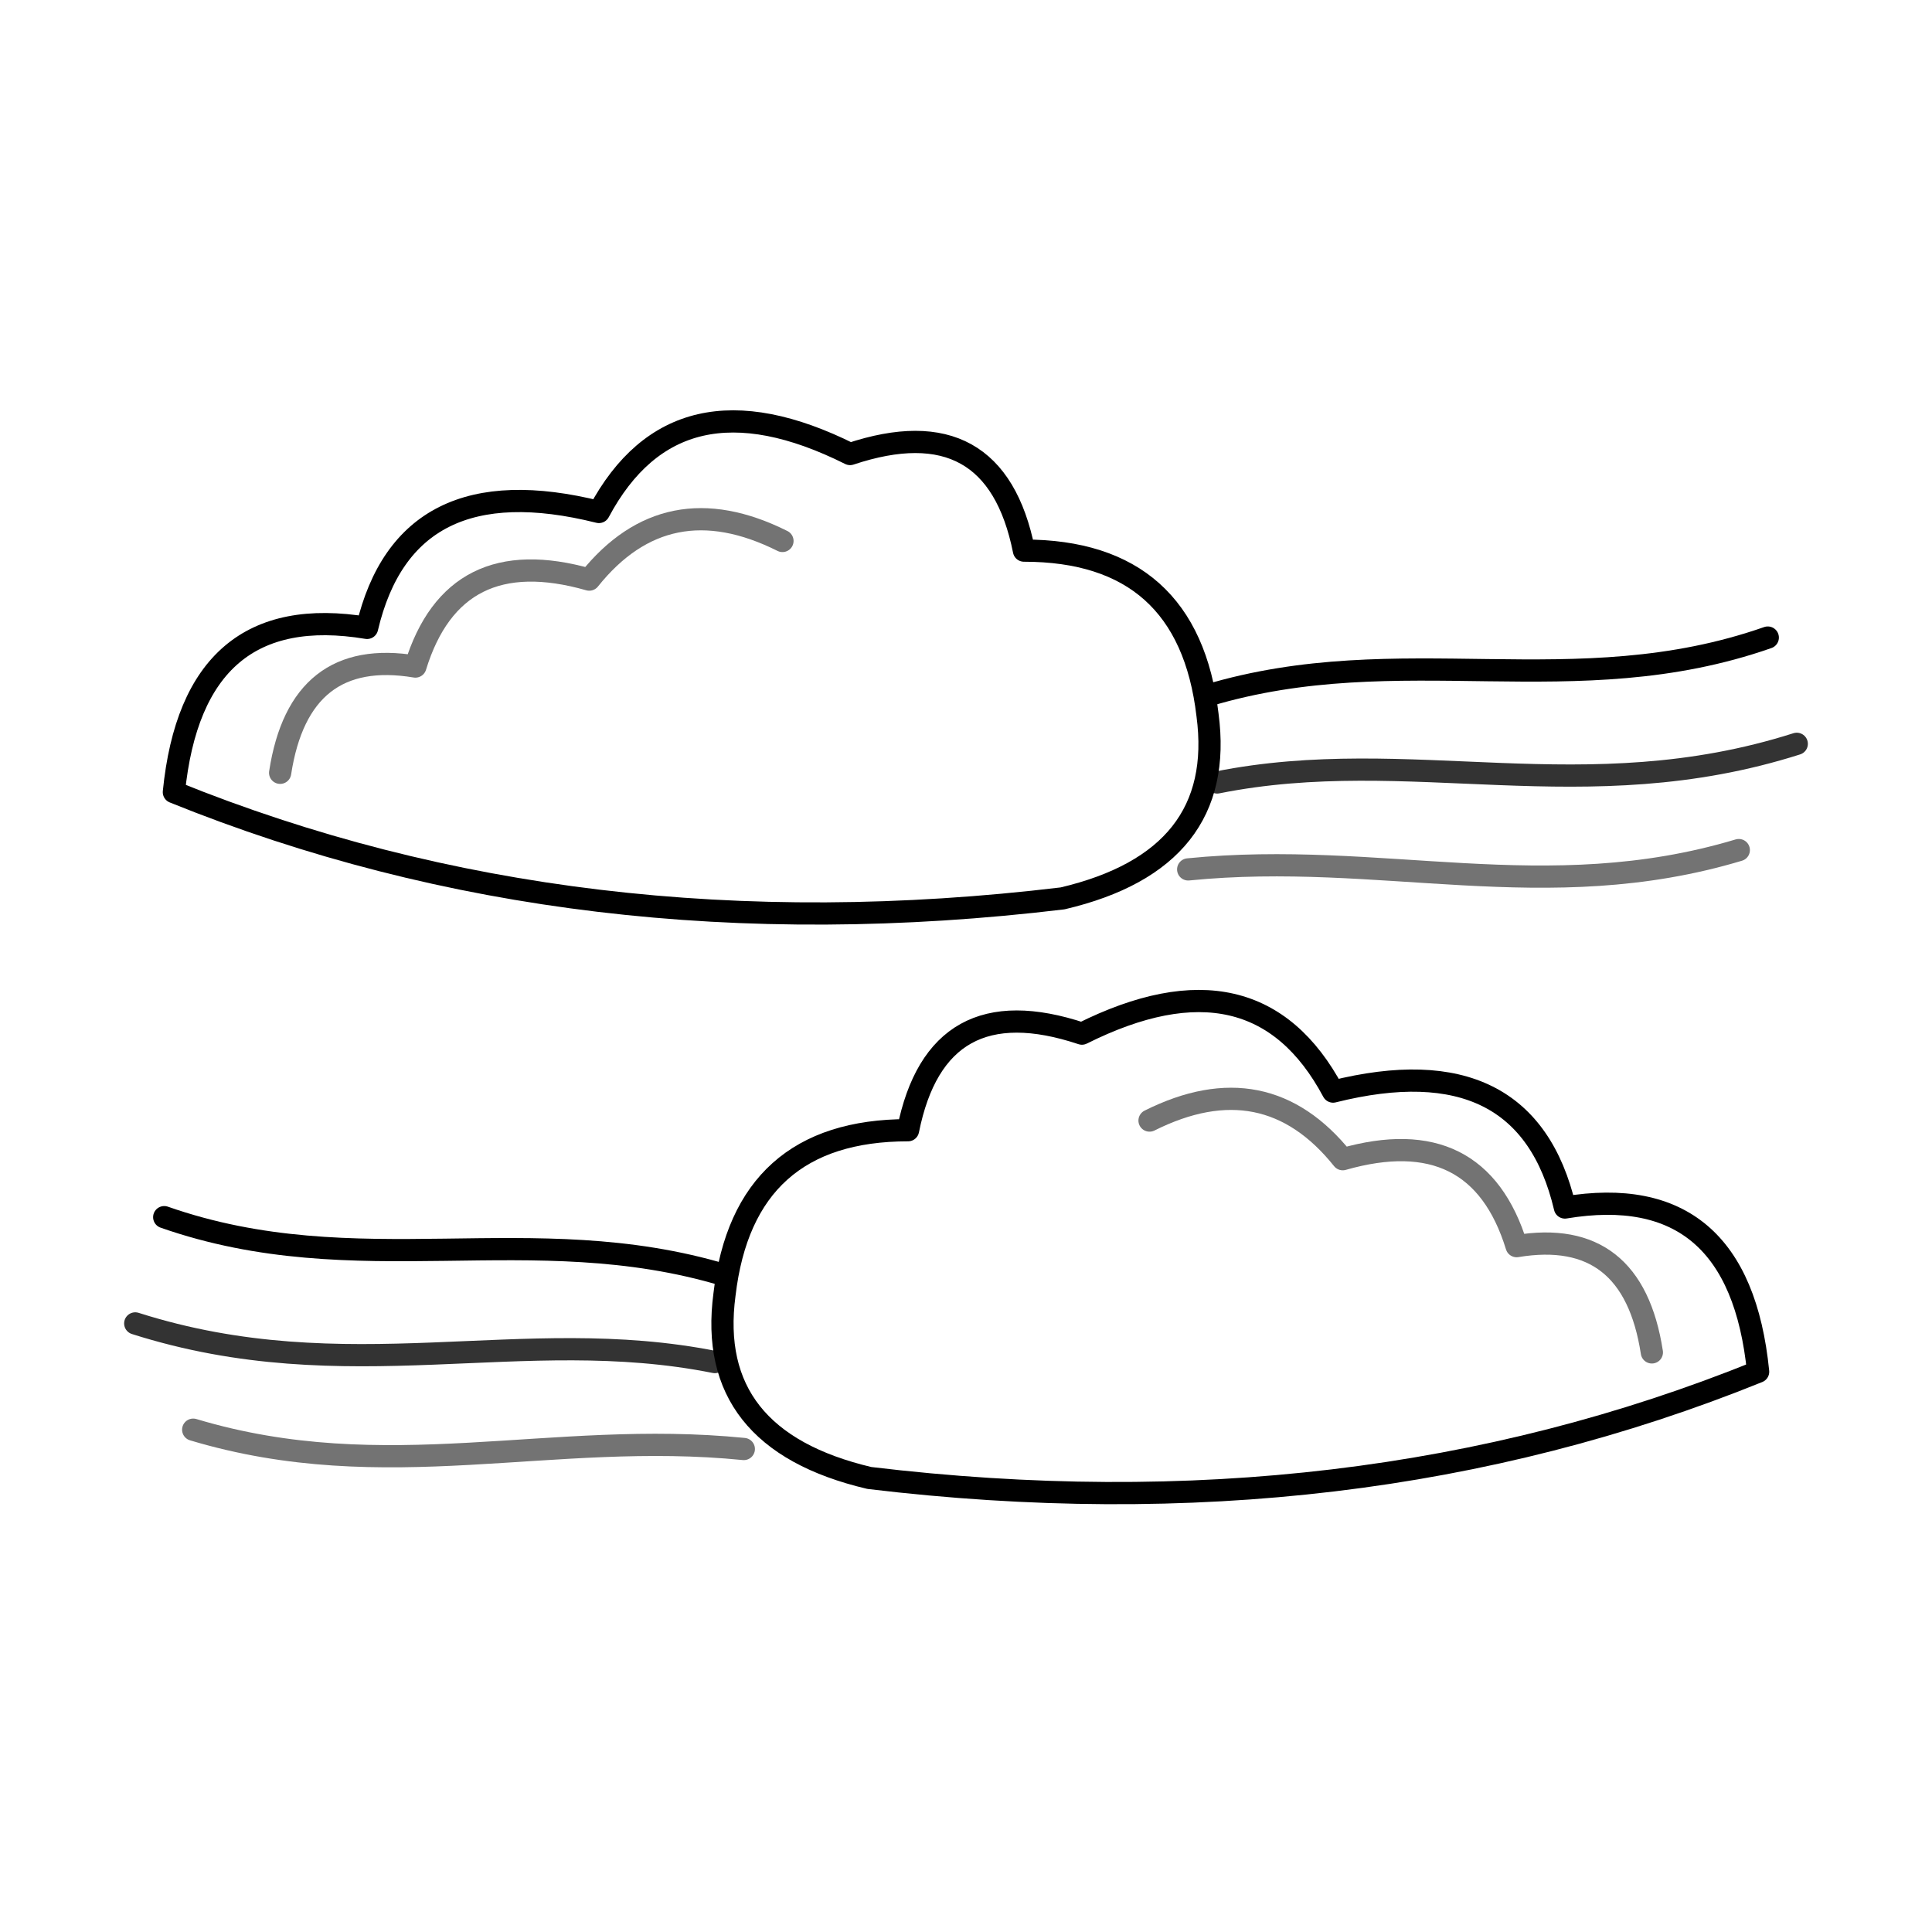
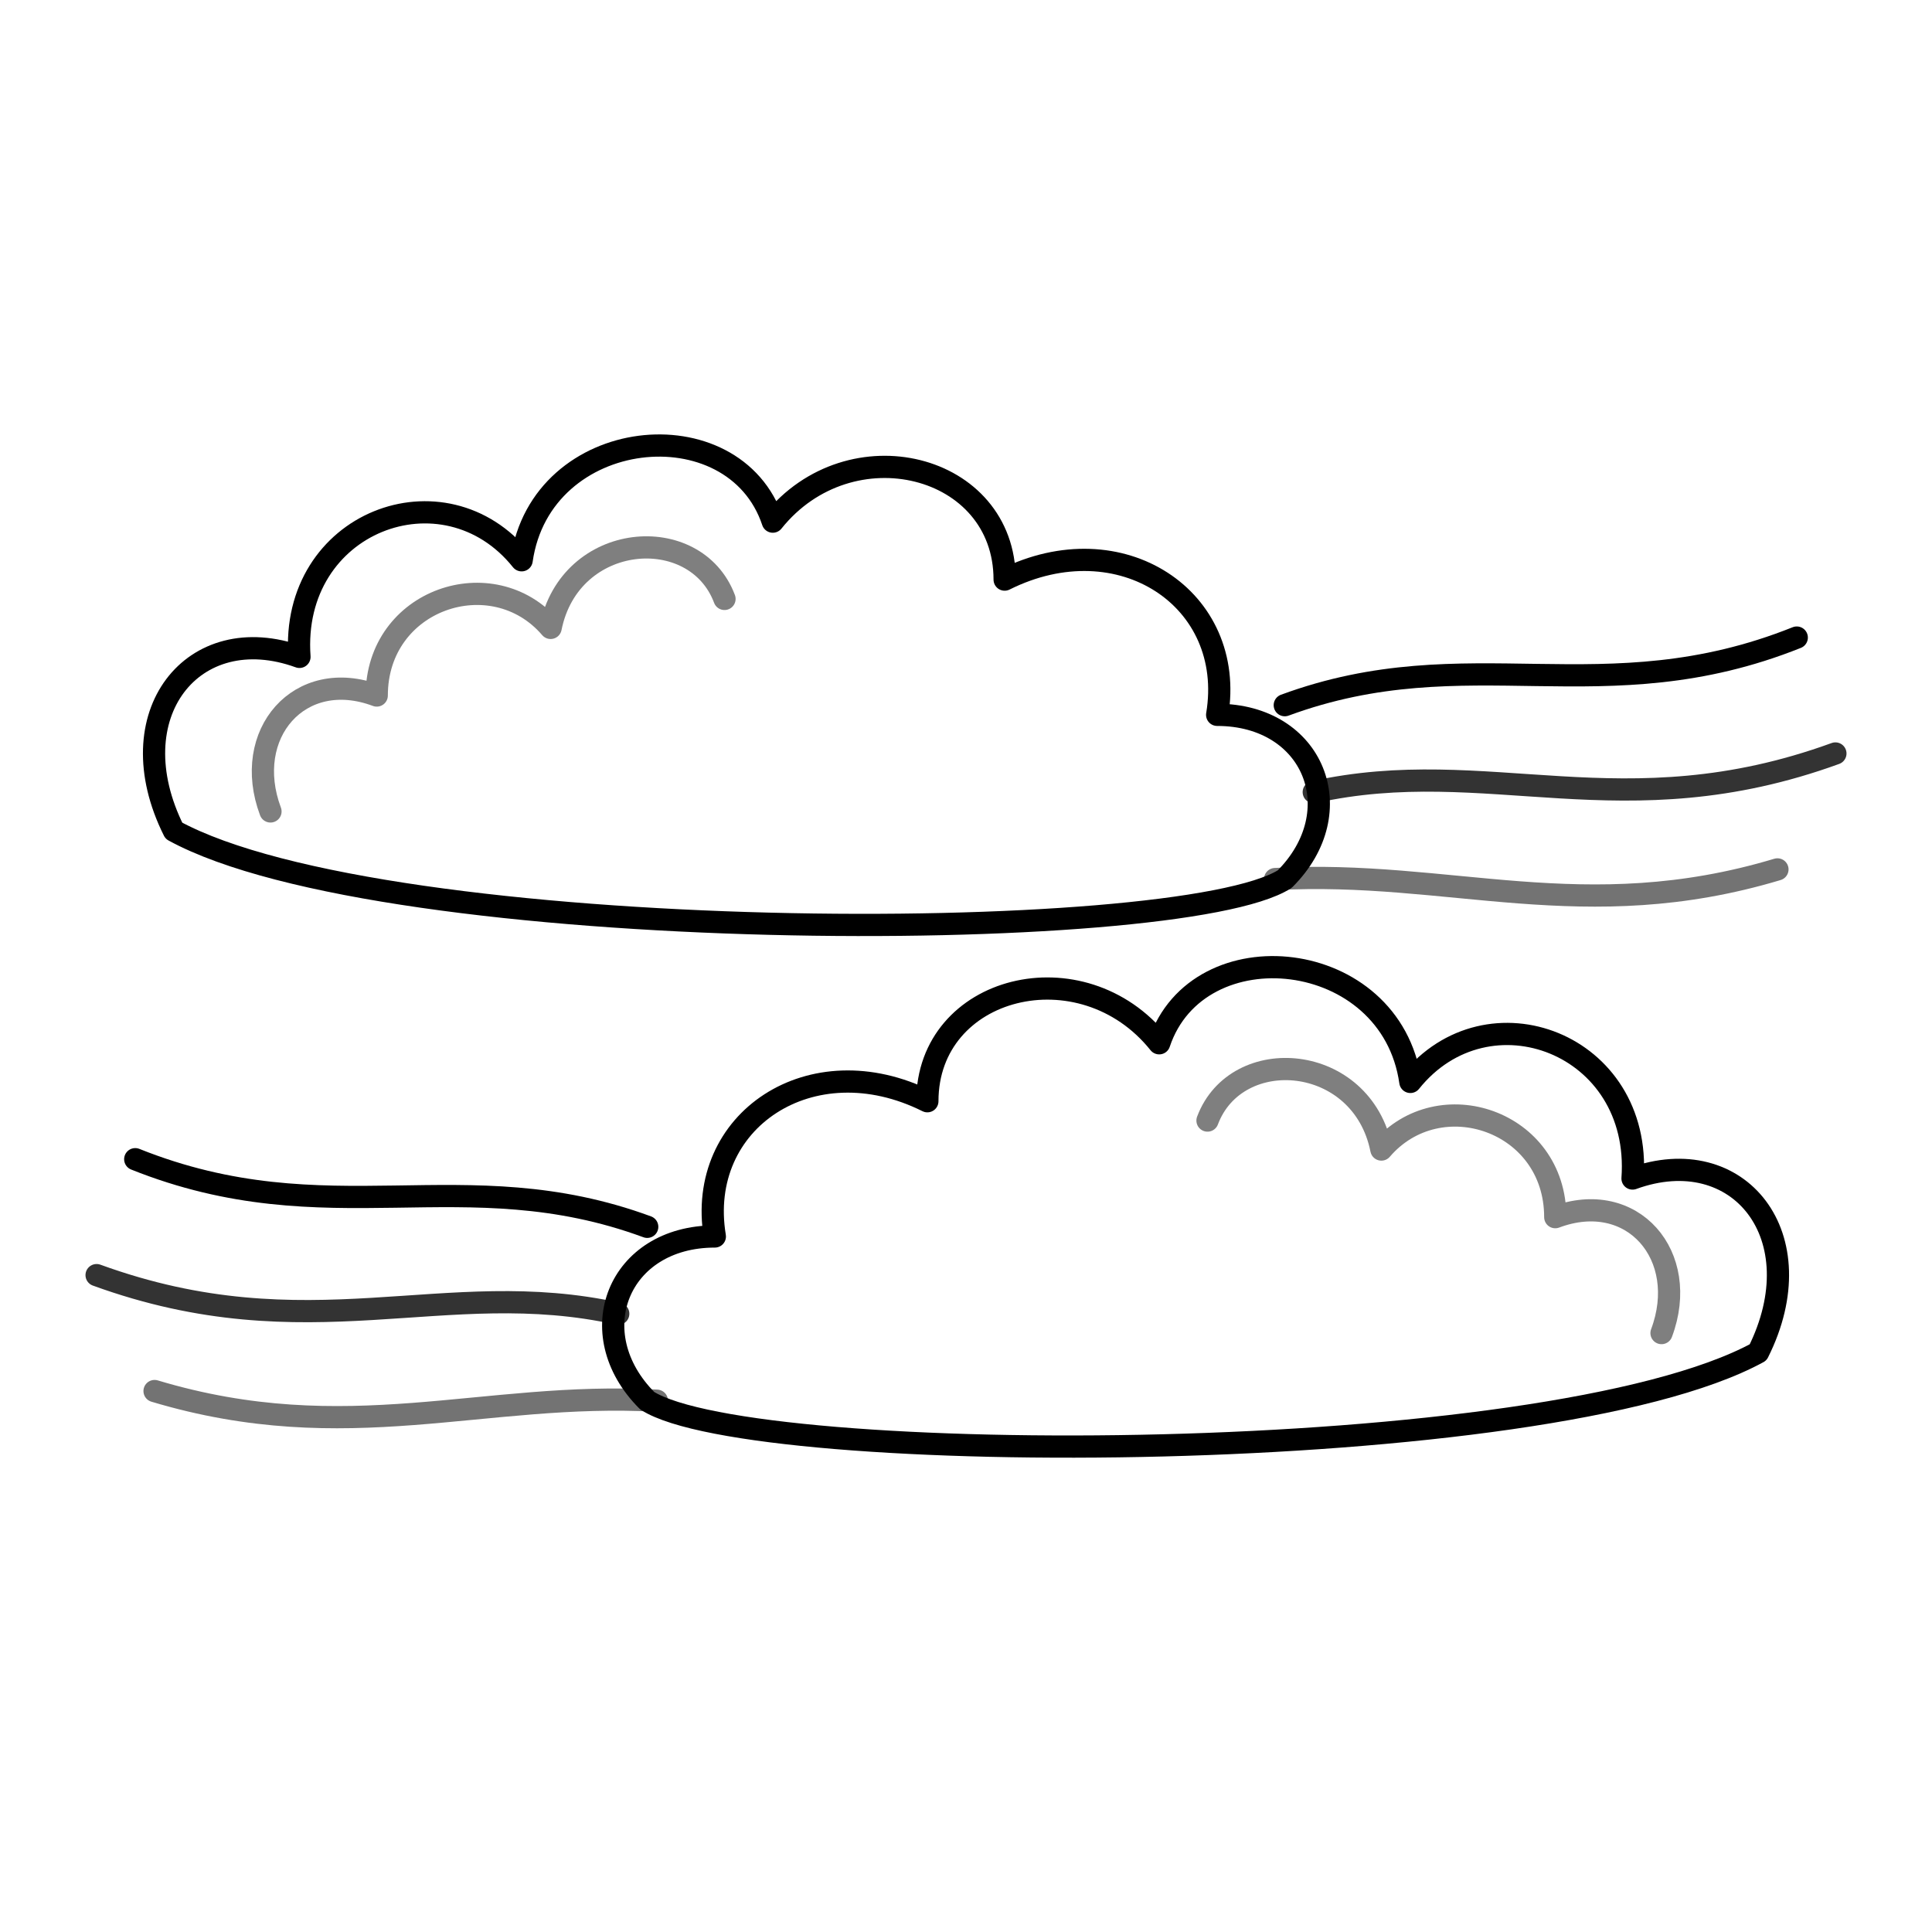
<svg xmlns="http://www.w3.org/2000/svg" viewBox="0 0 200 200" fill="none" stroke="currentColor" stroke-width="2.3" stroke-linecap="round" stroke-linejoin="round" role="img" aria-label="Stylized scroll cloud bands">
-   <path d="M 18,82 Q 20,62 38,65 Q 42,48 62,53 Q 70,38 88,47 Q 103,42 106,57 Q 123,57 125,74 Q 127,89 110,93 Q 60,99 18,82 Z" />
-   <path d="M 29,80 Q 31,67 43,69 Q 47,56 61,60 Q 69,50 81,56" opacity="0.55" />
-   <path d="M 125,72 C 145,66 163,73 183,66" />
-   <path d="M 126,81 C 146,77 164,84 186,77" opacity="0.8" />
-   <path d="M 123,90 C 143,88 160,94 180,88" opacity="0.55" />
-   <path d="M 182,142 Q 180,122 162,125 Q 158,108 138,113 Q 130,98 112,107 Q 97,102 94,117 Q 77,117 75,134 Q 73,149 90,153 Q 140,159 182,142 Z" />
-   <path d="M 171,140 Q 169,127 157,129 Q 153,116 139,120 Q 131,110 119,116" opacity="0.55" />
-   <path d="M 75,132 C 55,126 37,133 17,126" />
-   <path d="M 74,141 C 54,137 36,144 14,137" opacity="0.8" />
-   <path d="M 77,150 C 57,148 40,154 20,148" opacity="0.55" />
+   <path d="M 18,86            C 12,74 20,64 31,68            C 30,54 46,48 54,58            C 56,44 76,42 80,54            C 88,44 104,48 104,60            C 116,54 128,62 126,74            C 136,74 140,84 133,91            C 122,98 40,98 18,86 Z" />
+   <path d="M 28,84 C 25,76 31,69 39,72 C 39,62 51,58 57,65 C 59,55 72,54 75,62" opacity="0.5" />
+   <path d="M 133,73 C 152,66 166,74 186,66" />
+   <path d="M 136,82 C 154,78 168,86 190,78" opacity="0.8" />
+   <path d="M 132,91 C 150,90 164,96 184,90" opacity="0.55" />
+   <path d="M 182,140            C 188,128 180,118 169,122            C 170,108 154,102 146,112            C 144,98 124,96 120,108            C 112,98 96,102 96,114            C 84,108 72,116 74,128            C 64,128 60,138 67,145            C 78,152 160,152 182,140 Z" />
+   <path d="M 172,138 C 175,130 169,123 161,126 C 161,116 149,112 143,119 C 141,109 128,108 125,116" opacity="0.5" />
+   <path d="M 67,127 C 48,120 34,128 14,120" />
+   <path d="M 64,136 C 46,132 32,140 10,132" opacity="0.8" />
+   <path d="M 68,145 C 50,144 36,150 16,144" opacity="0.55" />
</svg>
